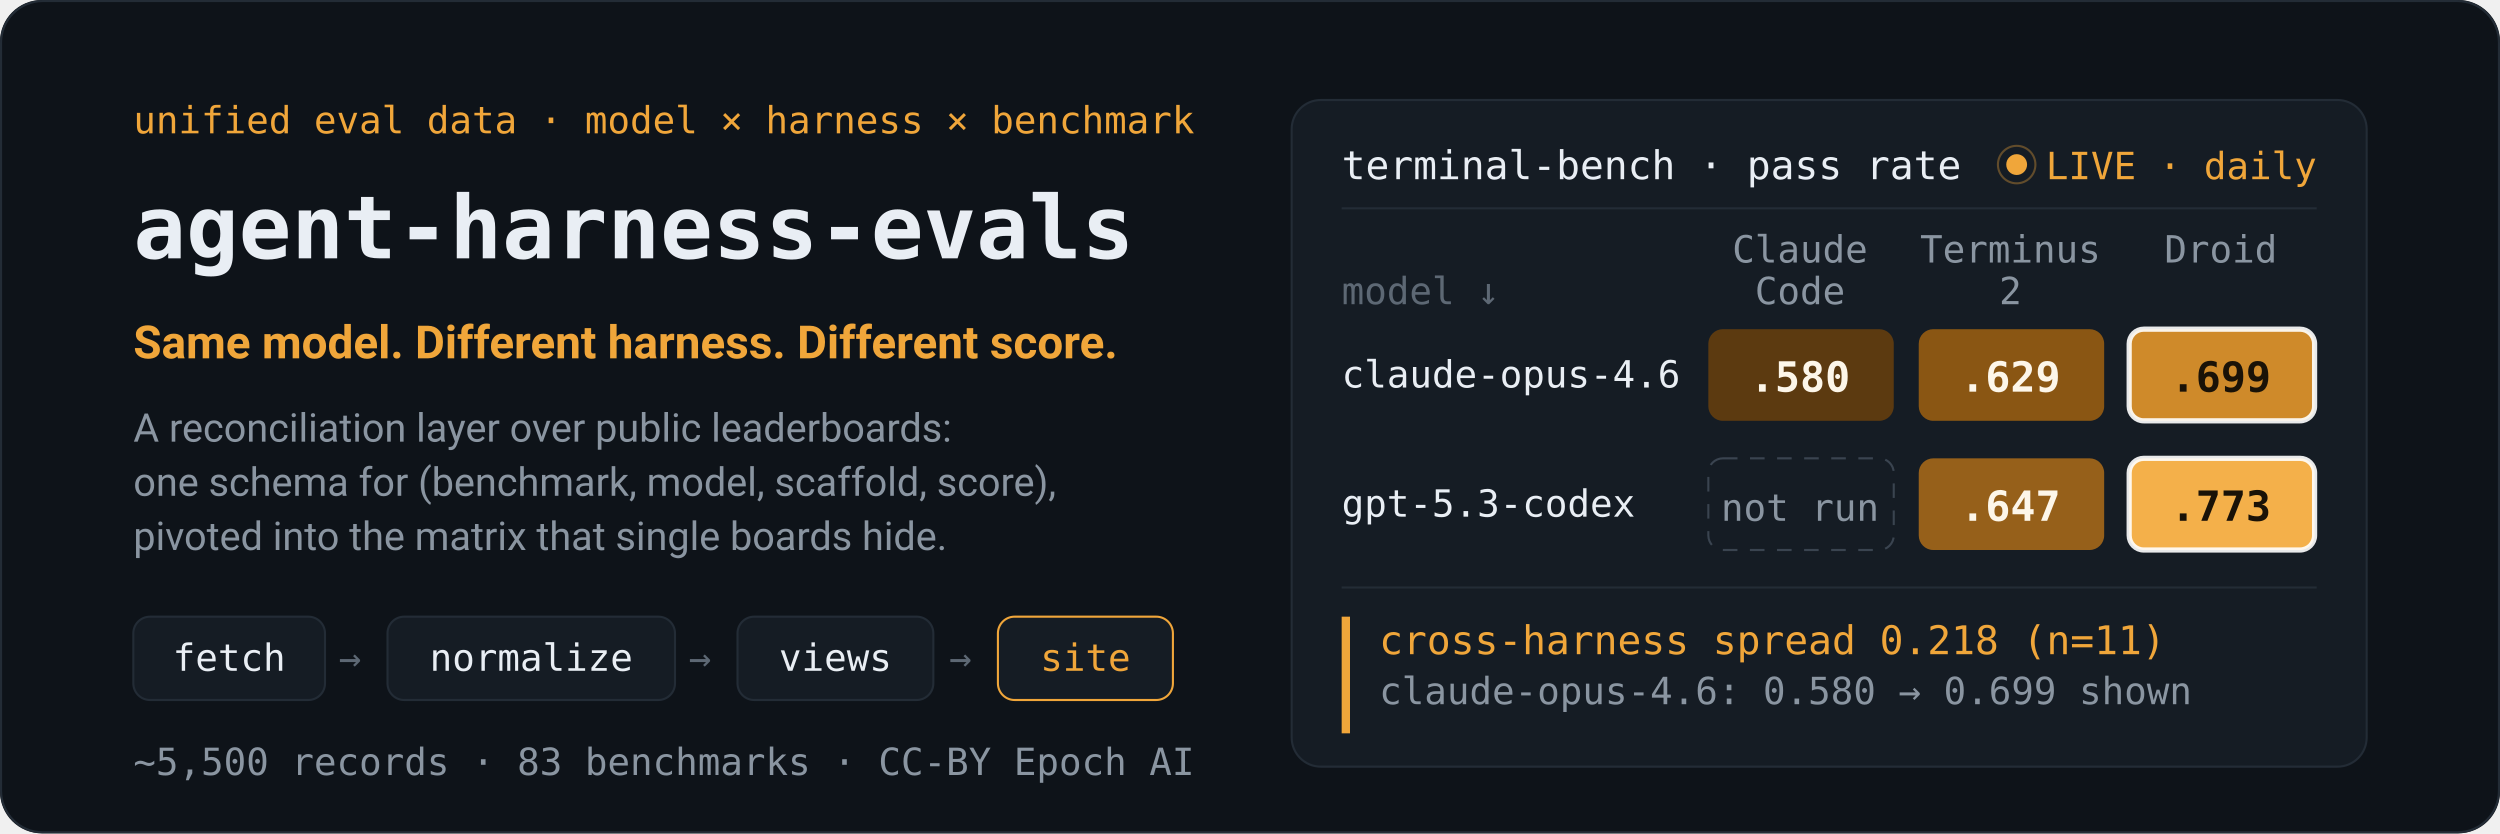
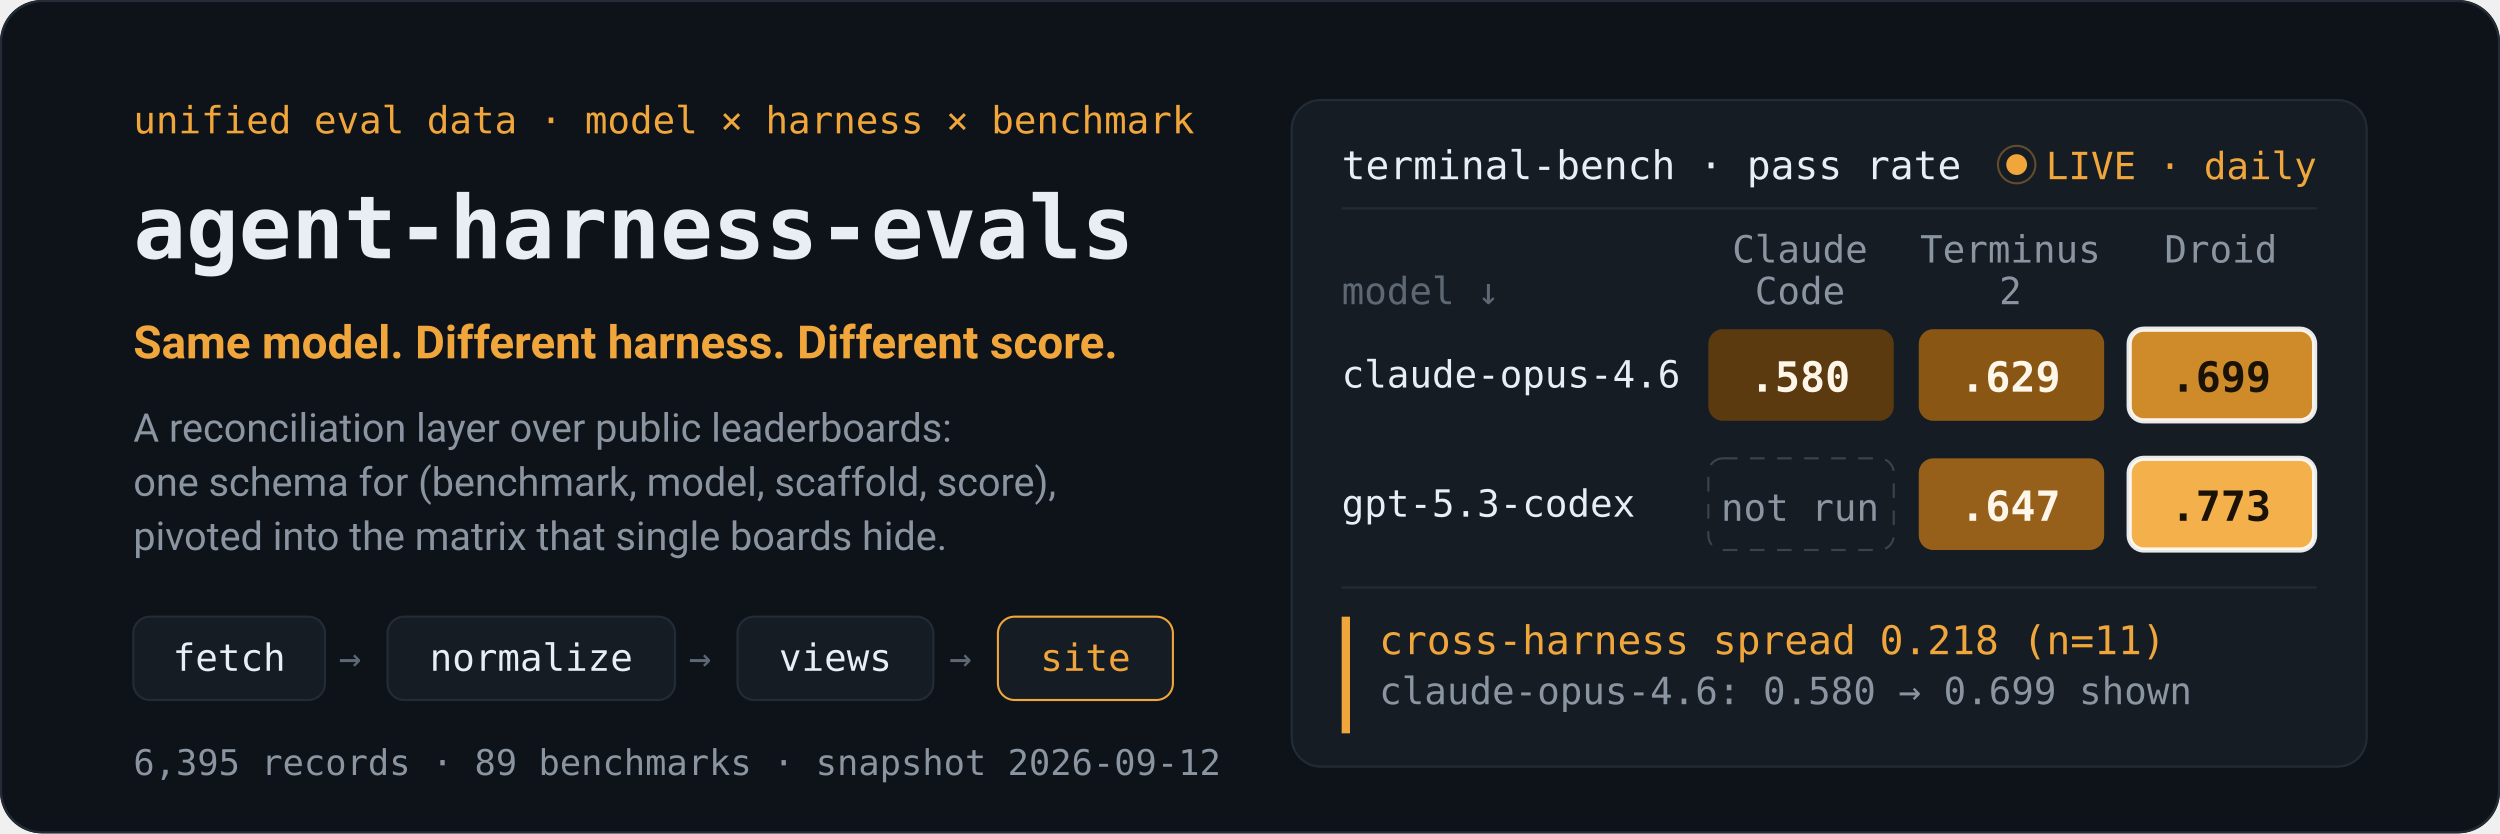
<svg xmlns="http://www.w3.org/2000/svg" viewBox="0 0 1200 400" role="img" aria-labelledby="h-title h-desc">
  <rect width="1200" height="400" rx="20" fill="#0e1319" />
  <rect x="0.5" y="0.5" width="1199" height="399" rx="20" fill="none" stroke="#232c36" />
  <g id="title-block" font-family="ui-monospace, SFMono-Regular, Menlo, Consolas, monospace">
    <text x="64" y="64" font-size="18" fill="#f0a63a">unified eval data · model × harness × benchmark</text>
    <text x="64" y="124" font-size="42" font-weight="700" fill="#e9eef4">agent-harness-evals</text>
  </g>
  <g id="promise" font-family="-apple-system, BlinkMacSystemFont, Segoe UI, Roboto, Helvetica, Arial, sans-serif">
    <text x="64" y="172" font-size="22" font-weight="600" fill="#f0a63a">Same model. Different harness. Different score.</text>
    <text x="64" y="212" font-size="19" fill="#8a95a1">A reconciliation layer over public leaderboards:</text>
    <text x="64" y="238" font-size="19" fill="#8a95a1">one schema for (benchmark, model, scaffold, score),</text>
    <text x="64" y="264" font-size="19" fill="#8a95a1">pivoted into the matrix that single boards hide.</text>
  </g>
  <g id="pipeline" font-family="ui-monospace, SFMono-Regular, Menlo, Consolas, monospace" font-size="18">
    <rect x="64" y="296" width="92" height="40" rx="8" fill="#151c24" stroke="#232c36" />
    <text x="110" y="322" fill="#e9eef4" text-anchor="middle">fetch</text>
    <text x="168" y="322" fill="#5d6874" text-anchor="middle">→</text>
    <rect x="186" y="296" width="138" height="40" rx="8" fill="#151c24" stroke="#232c36" />
    <text x="255" y="322" fill="#e9eef4" text-anchor="middle">normalize</text>
    <text x="336" y="322" fill="#5d6874" text-anchor="middle">→</text>
    <rect x="354" y="296" width="94" height="40" rx="8" fill="#151c24" stroke="#232c36" />
    <text x="401" y="322" fill="#e9eef4" text-anchor="middle">views</text>
    <text x="461" y="322" fill="#5d6874" text-anchor="middle">→</text>
    <rect x="479" y="296" width="84" height="40" rx="8" fill="#151c24" stroke="#f0a63a" />
    <text x="521" y="322" fill="#f0a63a" text-anchor="middle">site</text>
  </g>
-   <text x="64" y="372" font-family="ui-monospace, SFMono-Regular, Menlo, Consolas, monospace" font-size="18" fill="#8a95a1">~5,500 records · 83 benchmarks · CC-BY Epoch AI</text>
+   <text x="64" y="372" font-family="ui-monospace, SFMono-Regular, Menlo, Consolas, monospace" font-size="17" fill="#8a95a1">6,395 records · 89 benchmarks · snapshot 2026-09-12</text>
  <g id="matrix" transform="translate(0 0)">
    <rect x="620" y="48" width="516" height="320" rx="14" fill="#151c24" stroke="#232c36" />
    <g font-family="ui-monospace, SFMono-Regular, Menlo, Consolas, monospace" font-size="19">
      <text x="644" y="86" fill="#e9eef4">terminal-bench · pass rate</text>
      <circle cx="968" cy="79" r="5" fill="#f0a63a" />
      <circle cx="968" cy="79" r="9" fill="none" stroke="#f0a63a" stroke-opacity="0.35" />
      <text x="982" y="86" font-size="18" fill="#f0a63a">LIVE · daily</text>
    </g>
    <line x1="644" y1="100" x2="1112" y2="100" stroke="#232c36" />
    <g font-family="ui-monospace, SFMono-Regular, Menlo, Consolas, monospace" font-size="18" fill="#8a95a1">
      <text x="644" y="146" fill="#5d6874">model ↓</text>
      <text x="864" y="126" text-anchor="middle">Claude</text>
      <text x="965" y="126" text-anchor="middle">Terminus</text>
      <text x="1066" y="126" text-anchor="middle">Droid</text>
      <text x="864" y="146" text-anchor="middle">Code</text>
      <text x="965" y="146" text-anchor="middle">2</text>
    </g>
    <text x="644" y="186" font-family="ui-monospace, SFMono-Regular, Menlo, Consolas, monospace" font-size="18" fill="#e9eef4">claude-opus-4.6</text>
    <rect x="820" y="158" width="89" height="44" rx="7" fill="#5c3a10" />
    <text x="864" y="188" font-family="ui-monospace, SFMono-Regular, Menlo, Consolas, monospace" font-size="20" font-weight="700" fill="#fdf6e9" text-anchor="middle">.580</text>
    <rect x="921" y="158" width="89" height="44" rx="7" fill="#8a5613" />
    <text x="965" y="188" font-family="ui-monospace, SFMono-Regular, Menlo, Consolas, monospace" font-size="20" font-weight="700" fill="#fdf6e9" text-anchor="middle">.629</text>
    <rect x="1022" y="158" width="89" height="44" rx="7" fill="#cf8a2a" />
    <rect x="1022" y="158" width="89" height="44" rx="7" fill="none" stroke="#ffffff" stroke-opacity="0.9" stroke-width="2.5" />
    <text x="1066" y="188" font-family="ui-monospace, SFMono-Regular, Menlo, Consolas, monospace" font-size="20" font-weight="700" fill="#1a1207" text-anchor="middle">.699</text>
    <text x="644" y="248" font-family="ui-monospace, SFMono-Regular, Menlo, Consolas, monospace" font-size="18" fill="#e9eef4">gpt-5.3-codex</text>
    <rect x="820" y="220" width="89" height="44" rx="7" fill="none" stroke="#3a4450" stroke-dasharray="7 6" />
    <text x="864" y="250" font-family="ui-monospace, SFMono-Regular, Menlo, Consolas, monospace" font-size="18" fill="#8a95a1" text-anchor="middle">not run</text>
    <rect x="921" y="220" width="89" height="44" rx="7" fill="#96601a" />
    <text x="965" y="250" font-family="ui-monospace, SFMono-Regular, Menlo, Consolas, monospace" font-size="20" font-weight="700" fill="#fdf6e9" text-anchor="middle">.647</text>
    <rect x="1022" y="220" width="89" height="44" rx="7" fill="#f4b04a" />
    <rect x="1022" y="220" width="89" height="44" rx="7" fill="none" stroke="#ffffff" stroke-opacity="0.9" stroke-width="2.5" />
    <text x="1066" y="250" font-family="ui-monospace, SFMono-Regular, Menlo, Consolas, monospace" font-size="20" font-weight="700" fill="#1a1207" text-anchor="middle">.773</text>
    <line x1="644" y1="282" x2="1112" y2="282" stroke="#232c36" />
    <rect x="644" y="296" width="4" height="56" fill="#f0a63a" />
    <text x="662" y="314" font-family="ui-monospace, SFMono-Regular, Menlo, Consolas, monospace" font-size="19" fill="#f0a63a">cross-harness spread 0.218 (n=11)</text>
    <text x="662" y="338" font-family="ui-monospace, SFMono-Regular, Menlo, Consolas, monospace" font-size="18" fill="#8a95a1">claude-opus-4.6: 0.580 → 0.699 shown</text>
  </g>
</svg>
